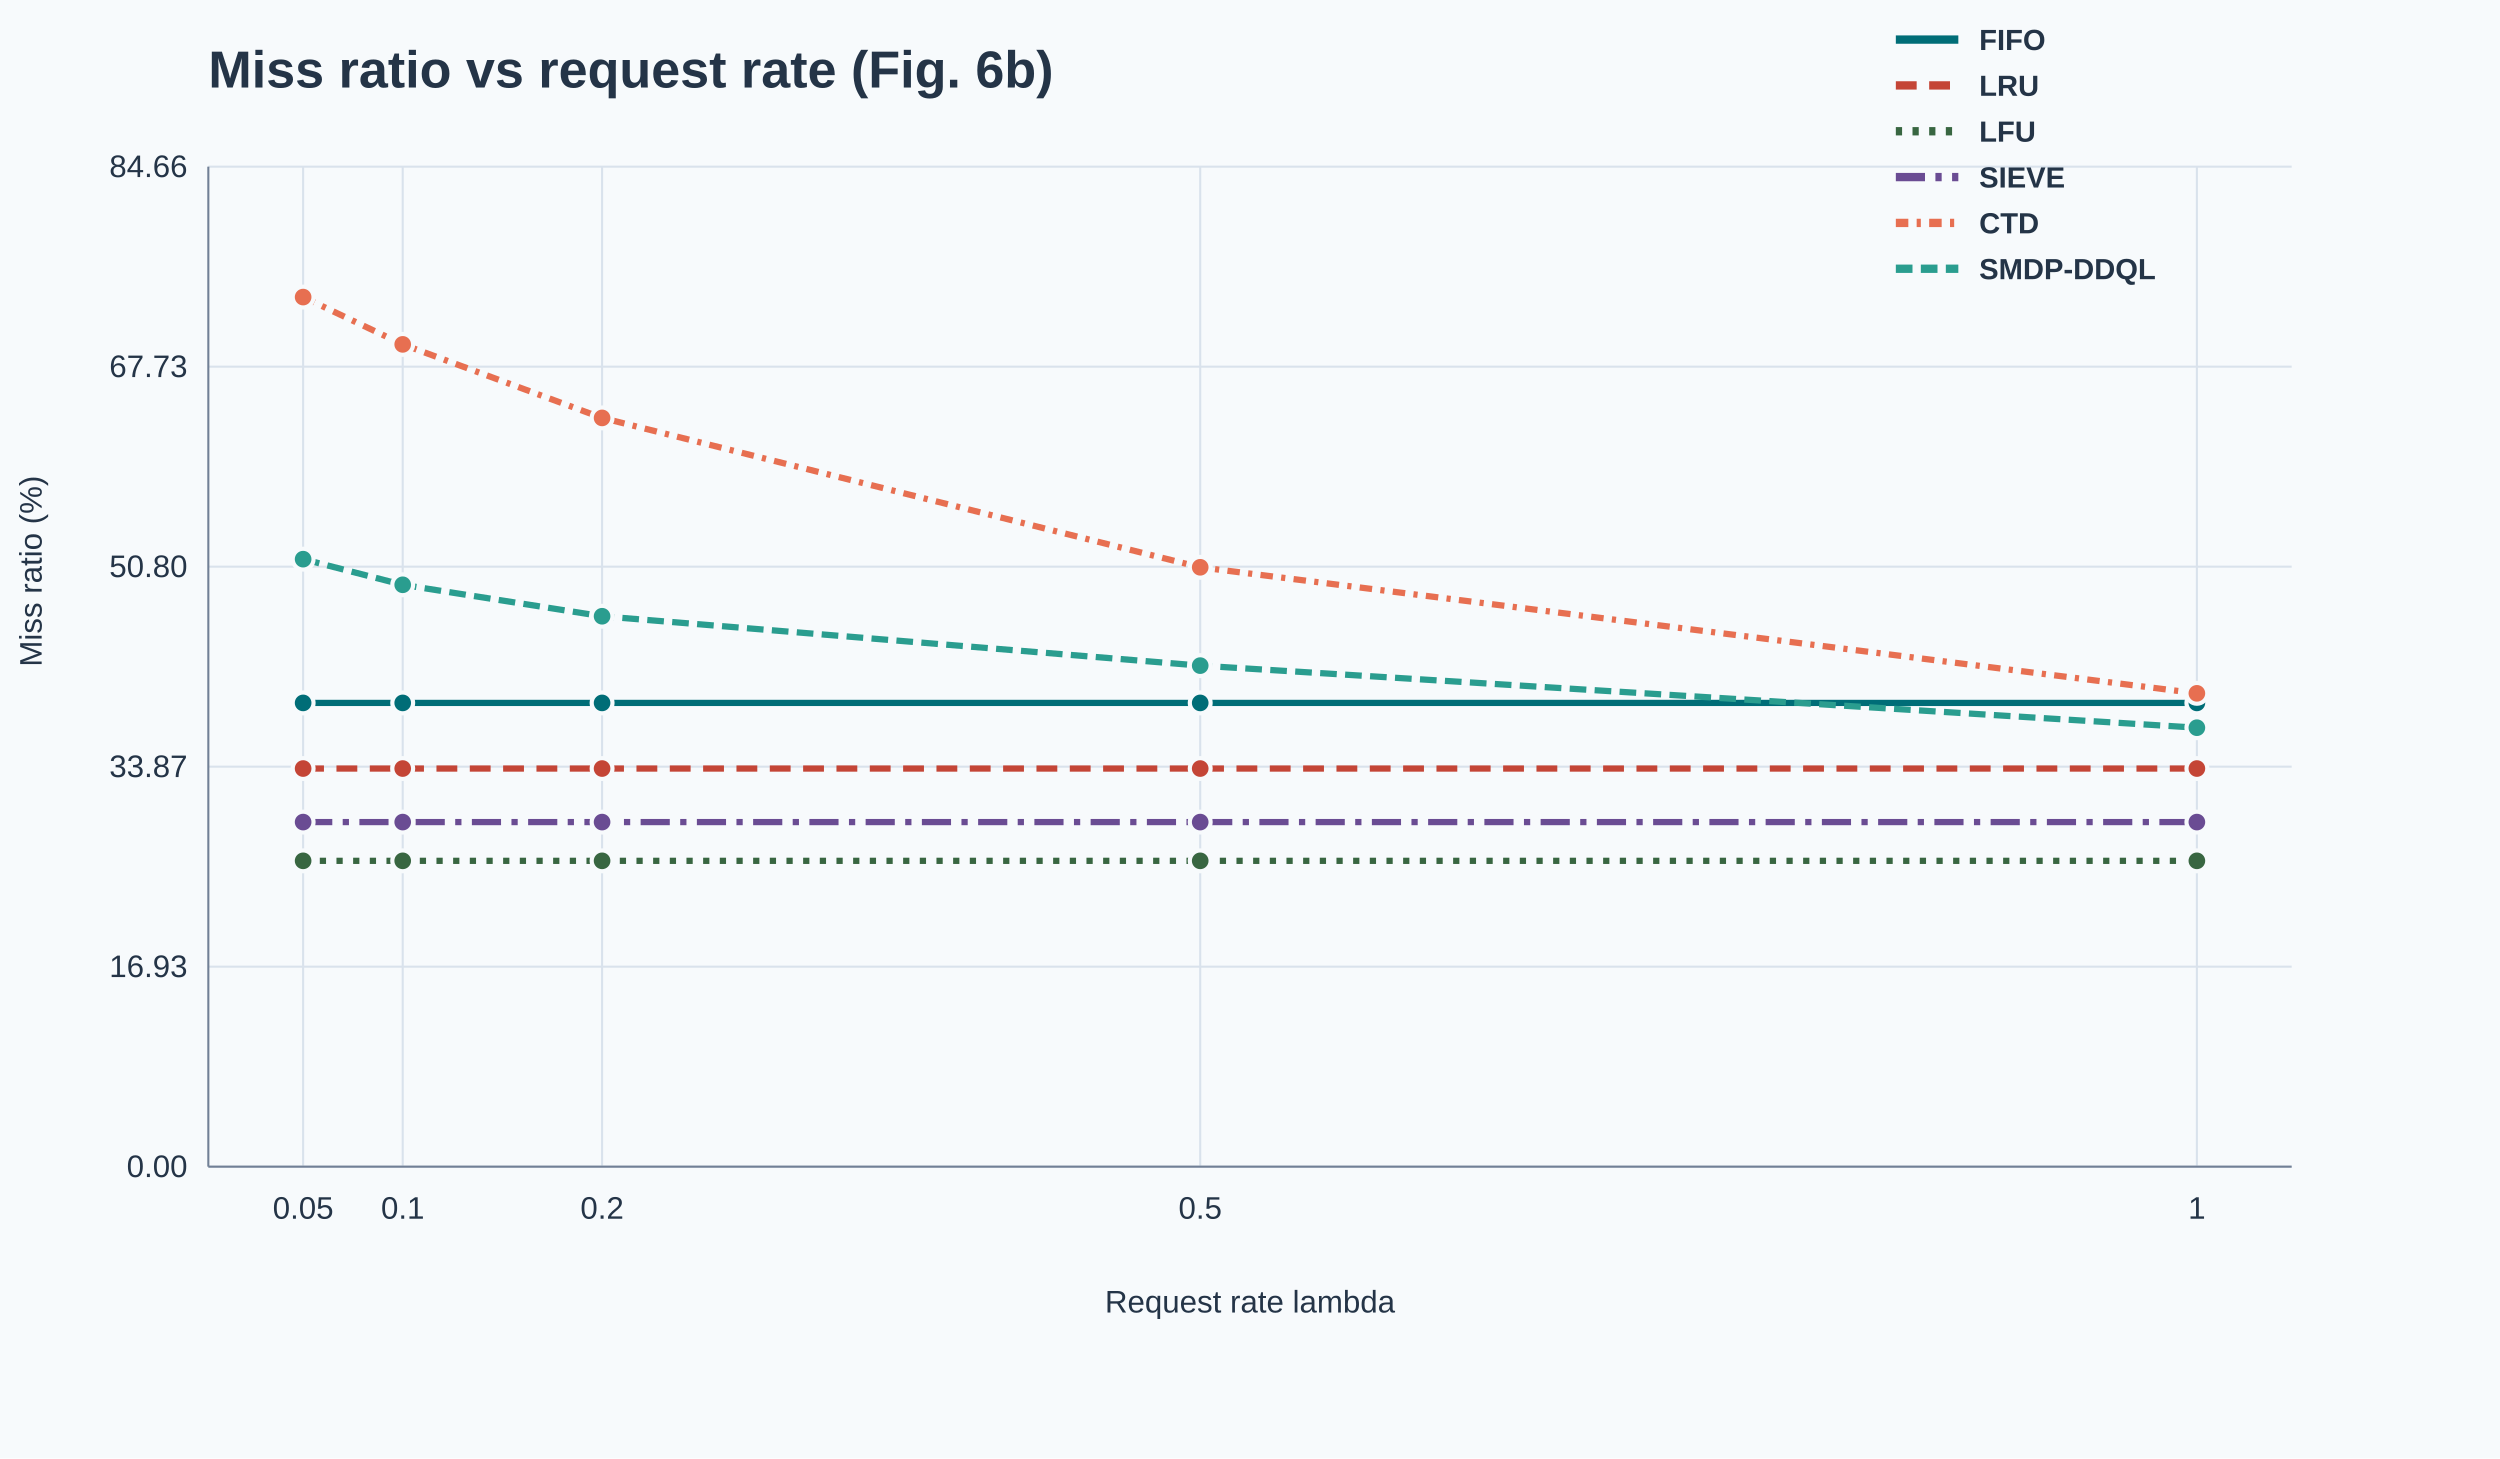
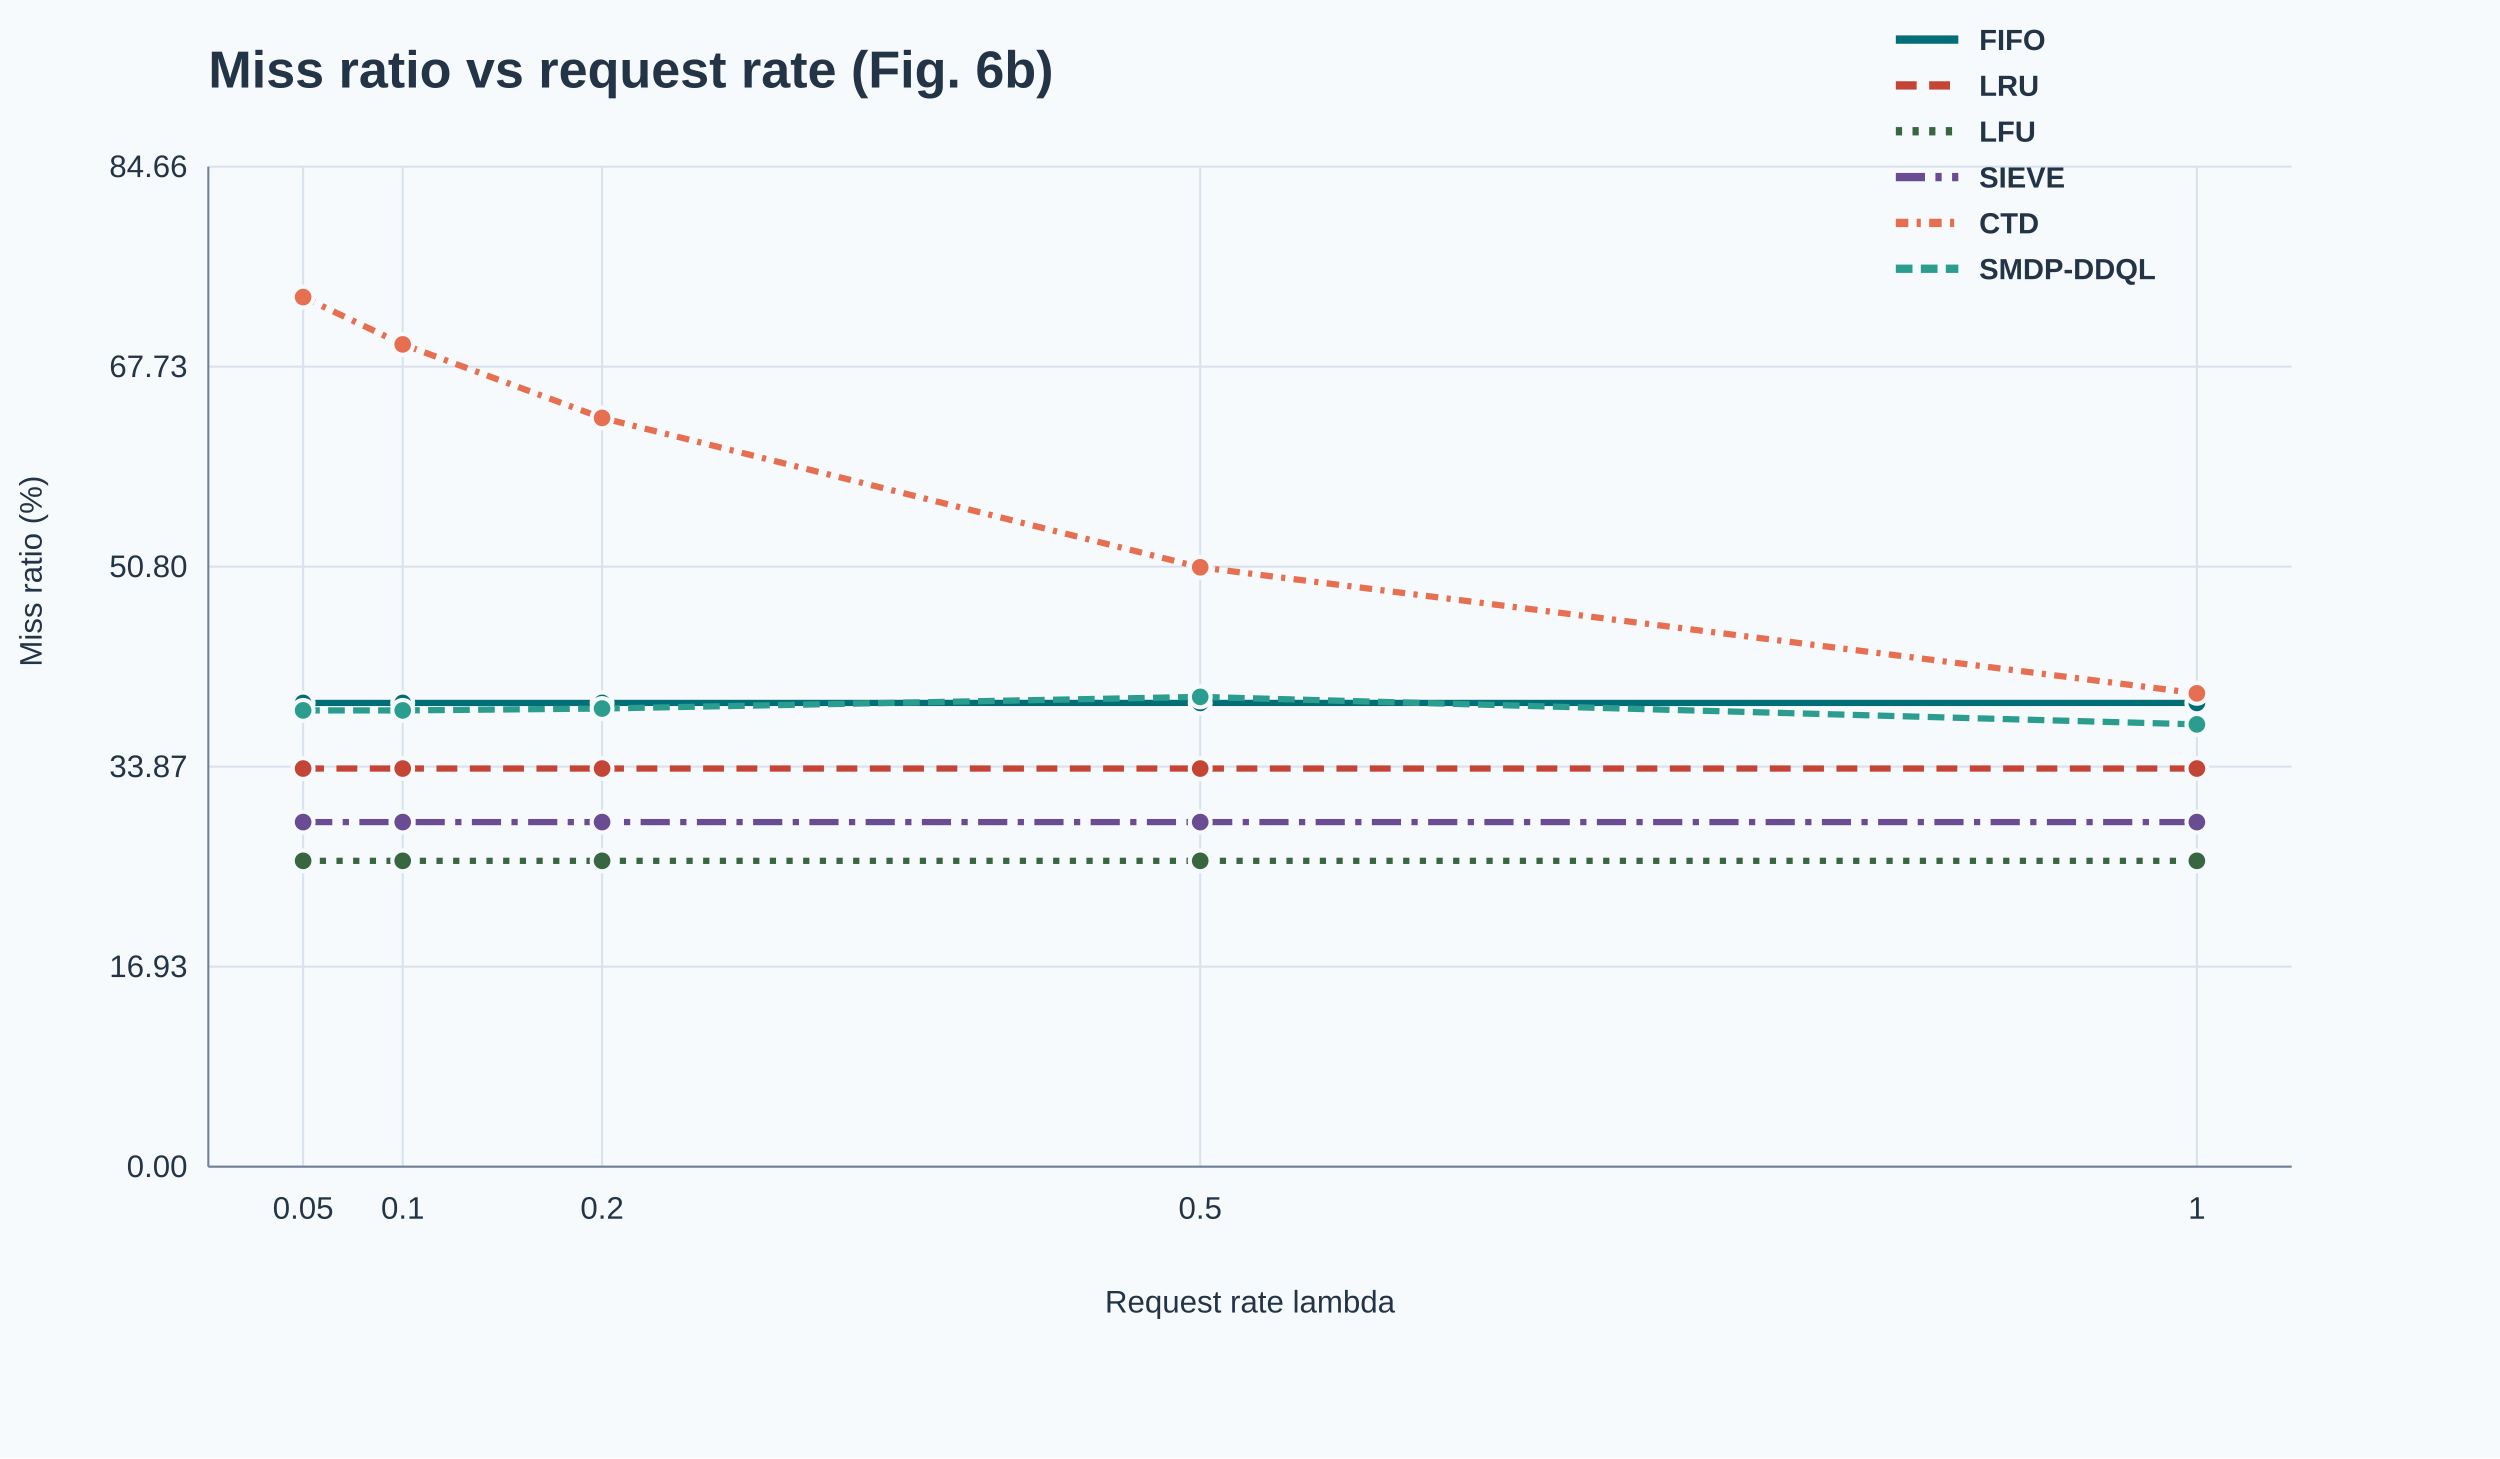
<svg xmlns="http://www.w3.org/2000/svg" width="1200" height="700" viewBox="0 0 1200 700">
  <style>text{font-family:Segoe UI,Arial,sans-serif;fill:#243447}.title{font-size:25px;font-weight:600}.label{font-size:15px}.legend{font-size:14px;font-weight:600}.grid{stroke:#d9e2ec}.axis{stroke:#718096}.line{fill:none;stroke-width:3}.point{stroke:#f7fafc;stroke-width:2}</style>
  <rect width="100%" height="100%" fill="#f7fafc" />
  <text x="100" y="42" class="title">Miss ratio vs request rate (Fig. 6b)</text>
  <text x="600" y="630" class="label" text-anchor="middle">Request rate lambda</text>
  <text x="20" y="320" class="label" transform="rotate(-90 20 320)">Miss ratio (%)</text>
  <line x1="100" y1="560" x2="1100" y2="560" class="grid" />
  <text x="90" y="565" class="label" text-anchor="end">0.00</text>
  <line x1="100" y1="464" x2="1100" y2="464" class="grid" />
  <text x="90" y="469" class="label" text-anchor="end">16.93</text>
  <line x1="100" y1="368" x2="1100" y2="368" class="grid" />
  <text x="90" y="373" class="label" text-anchor="end">33.87</text>
  <line x1="100" y1="272" x2="1100" y2="272" class="grid" />
  <text x="90" y="277" class="label" text-anchor="end">50.80</text>
  <line x1="100" y1="176" x2="1100" y2="176" class="grid" />
  <text x="90" y="181" class="label" text-anchor="end">67.73</text>
  <line x1="100" y1="80" x2="1100" y2="80" class="grid" />
  <text x="90" y="85" class="label" text-anchor="end">84.66</text>
  <line x1="145.5" y1="80" x2="145.5" y2="560" class="grid" />
  <text x="145.5" y="585" class="label" text-anchor="middle">0.05</text>
  <line x1="193.3" y1="80" x2="193.3" y2="560" class="grid" />
  <text x="193.3" y="585" class="label" text-anchor="middle">0.1</text>
  <line x1="289.0" y1="80" x2="289.0" y2="560" class="grid" />
  <text x="289.0" y="585" class="label" text-anchor="middle">0.2</text>
  <line x1="576.1" y1="80" x2="576.1" y2="560" class="grid" />
  <text x="576.1" y="585" class="label" text-anchor="middle">0.5</text>
  <line x1="1054.5" y1="80" x2="1054.5" y2="560" class="grid" />
  <text x="1054.5" y="585" class="label" text-anchor="middle">1</text>
  <polyline points="145.5,337.4 193.3,337.4 289.0,337.4 576.1,337.4 1054.5,337.4" class="line" stroke="#006d77" stroke-dasharray="" />
  <line x1="910" y1="19" x2="940" y2="19" stroke="#006d77" stroke-width="4" stroke-dasharray="" />
  <text x="950" y="24" class="legend">FIFO</text>
  <circle cx="145.5" cy="337.4" r="5" fill="#006d77" class="point" />
  <circle cx="193.3" cy="337.4" r="5" fill="#006d77" class="point" />
  <circle cx="289.0" cy="337.4" r="5" fill="#006d77" class="point" />
  <circle cx="576.1" cy="337.4" r="5" fill="#006d77" class="point" />
  <circle cx="1054.5" cy="337.4" r="5" fill="#006d77" class="point" />
  <polyline points="145.5,368.9 193.3,368.9 289.0,368.9 576.1,368.9 1054.5,368.9" class="line" stroke="#c44536" stroke-dasharray="10 6" />
  <line x1="910" y1="41" x2="940" y2="41" stroke="#c44536" stroke-width="4" stroke-dasharray="10 6" />
  <text x="950" y="46" class="legend">LRU</text>
  <circle cx="145.5" cy="368.9" r="5" fill="#c44536" class="point" />
  <circle cx="193.3" cy="368.9" r="5" fill="#c44536" class="point" />
  <circle cx="289.0" cy="368.9" r="5" fill="#c44536" class="point" />
  <circle cx="576.1" cy="368.9" r="5" fill="#c44536" class="point" />
  <circle cx="1054.5" cy="368.9" r="5" fill="#c44536" class="point" />
  <polyline points="145.5,413.2 193.3,413.2 289.0,413.2 576.1,413.2 1054.5,413.2" class="line" stroke="#386641" stroke-dasharray="3 5" />
  <line x1="910" y1="63" x2="940" y2="63" stroke="#386641" stroke-width="4" stroke-dasharray="3 5" />
  <text x="950" y="68" class="legend">LFU</text>
  <circle cx="145.5" cy="413.2" r="5" fill="#386641" class="point" />
  <circle cx="193.3" cy="413.2" r="5" fill="#386641" class="point" />
  <circle cx="289.0" cy="413.2" r="5" fill="#386641" class="point" />
  <circle cx="576.1" cy="413.2" r="5" fill="#386641" class="point" />
  <circle cx="1054.5" cy="413.2" r="5" fill="#386641" class="point" />
  <polyline points="145.5,394.6 193.3,394.6 289.0,394.6 576.1,394.6 1054.5,394.6" class="line" stroke="#6a4c93" stroke-dasharray="14 5 3 5" />
  <line x1="910" y1="85" x2="940" y2="85" stroke="#6a4c93" stroke-width="4" stroke-dasharray="14 5 3 5" />
  <text x="950" y="90" class="legend">SIEVE</text>
  <circle cx="145.5" cy="394.6" r="5" fill="#6a4c93" class="point" />
  <circle cx="193.3" cy="394.6" r="5" fill="#6a4c93" class="point" />
  <circle cx="289.0" cy="394.6" r="5" fill="#6a4c93" class="point" />
  <circle cx="576.1" cy="394.6" r="5" fill="#6a4c93" class="point" />
  <circle cx="1054.5" cy="394.6" r="5" fill="#6a4c93" class="point" />
  <polyline points="145.5,142.6 193.3,165.3 289.0,200.6 576.1,272.3 1054.5,332.8" class="line" stroke="#e76f51" stroke-dasharray="6 4 2 4" />
  <line x1="910" y1="107" x2="940" y2="107" stroke="#e76f51" stroke-width="4" stroke-dasharray="6 4 2 4" />
  <text x="950" y="112" class="legend">CTD</text>
  <circle cx="145.5" cy="142.6" r="5" fill="#e76f51" class="point" />
  <circle cx="193.3" cy="165.3" r="5" fill="#e76f51" class="point" />
  <circle cx="289.0" cy="200.6" r="5" fill="#e76f51" class="point" />
  <circle cx="576.1" cy="272.3" r="5" fill="#e76f51" class="point" />
  <circle cx="1054.5" cy="332.8" r="5" fill="#e76f51" class="point" />
-   <polyline points="145.5,268.4 193.3,280.7 289.0,295.8 576.1,319.5 1054.5,349.3" class="line" stroke="#2a9d8f" stroke-dasharray="8 4" />
+   <polyline points="145.5,341.0 193.3,341.0 289.0,340.1 576.1,334.5 1054.5,347.7" class="line" stroke="#2a9d8f" stroke-dasharray="8 4" />
  <line x1="910" y1="129" x2="940" y2="129" stroke="#2a9d8f" stroke-width="4" stroke-dasharray="8 4" />
  <text x="950" y="134" class="legend">SMDP-DDQL</text>
-   <circle cx="145.5" cy="268.4" r="5" fill="#2a9d8f" class="point" />
-   <circle cx="193.3" cy="280.7" r="5" fill="#2a9d8f" class="point" />
-   <circle cx="289.0" cy="295.8" r="5" fill="#2a9d8f" class="point" />
-   <circle cx="576.1" cy="319.5" r="5" fill="#2a9d8f" class="point" />
-   <circle cx="1054.5" cy="349.3" r="5" fill="#2a9d8f" class="point" />
+   <circle cx="145.5" cy="341.0" r="5" fill="#2a9d8f" class="point" />
+   <circle cx="193.3" cy="341.0" r="5" fill="#2a9d8f" class="point" />
+   <circle cx="289.0" cy="340.1" r="5" fill="#2a9d8f" class="point" />
+   <circle cx="576.1" cy="334.5" r="5" fill="#2a9d8f" class="point" />
+   <circle cx="1054.5" cy="347.7" r="5" fill="#2a9d8f" class="point" />
  <line x1="100" y1="80" x2="100" y2="560" class="axis" />
  <line x1="100" y1="560" x2="1100" y2="560" class="axis" />
</svg>
